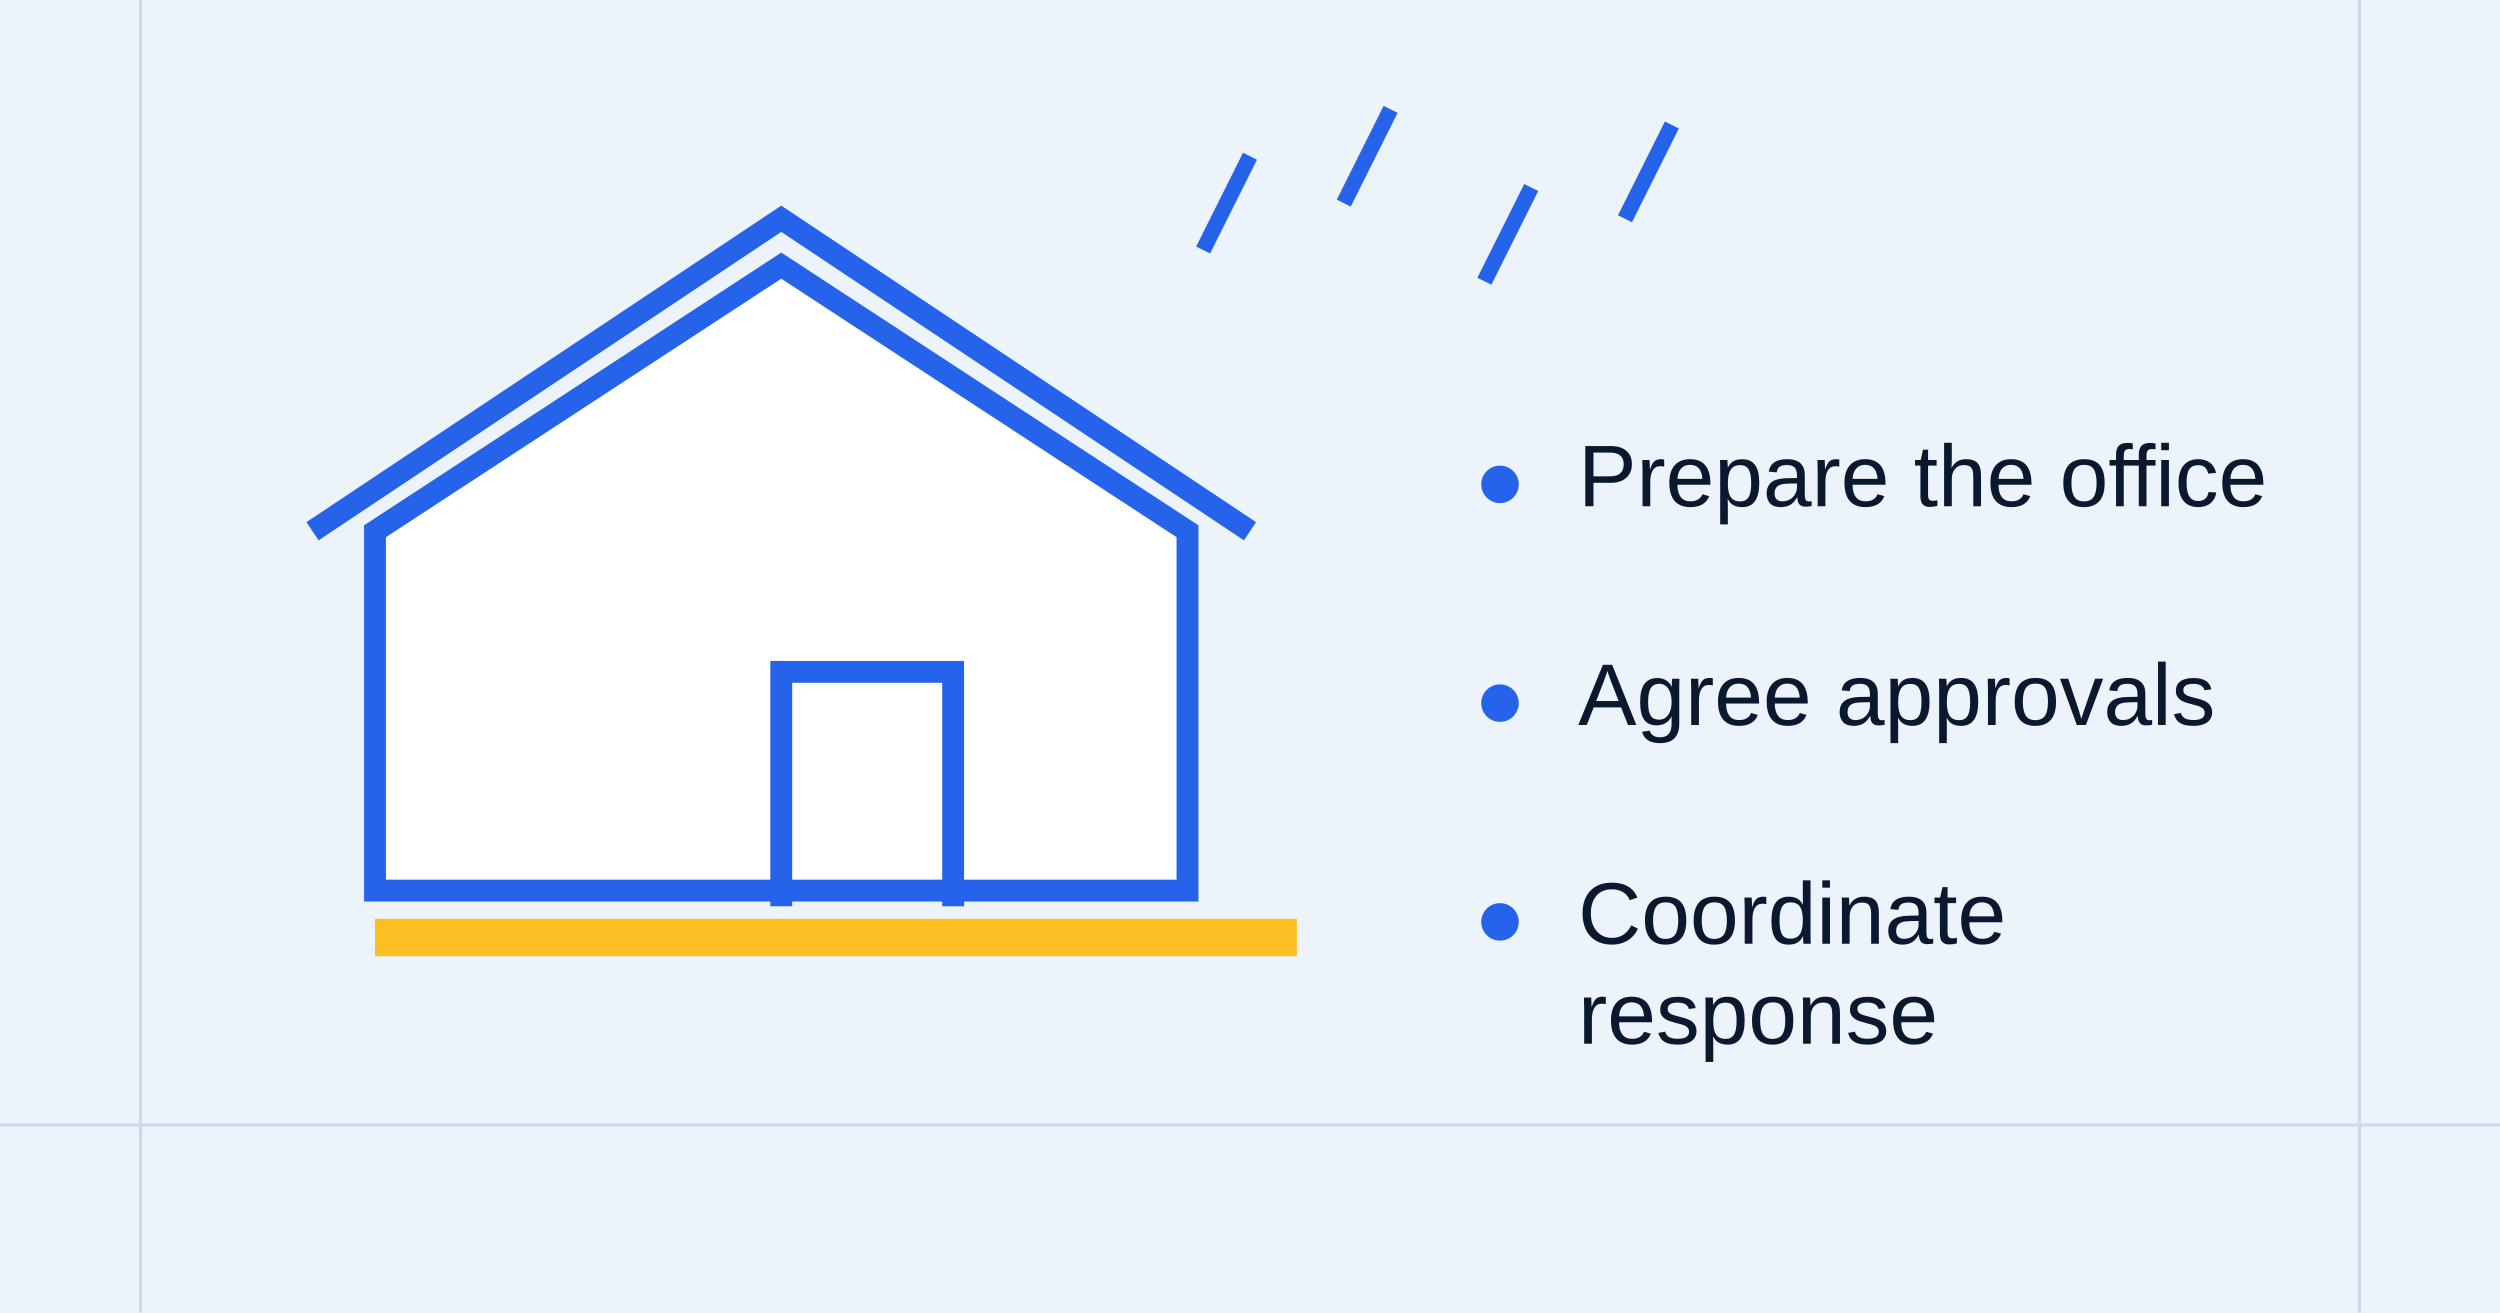
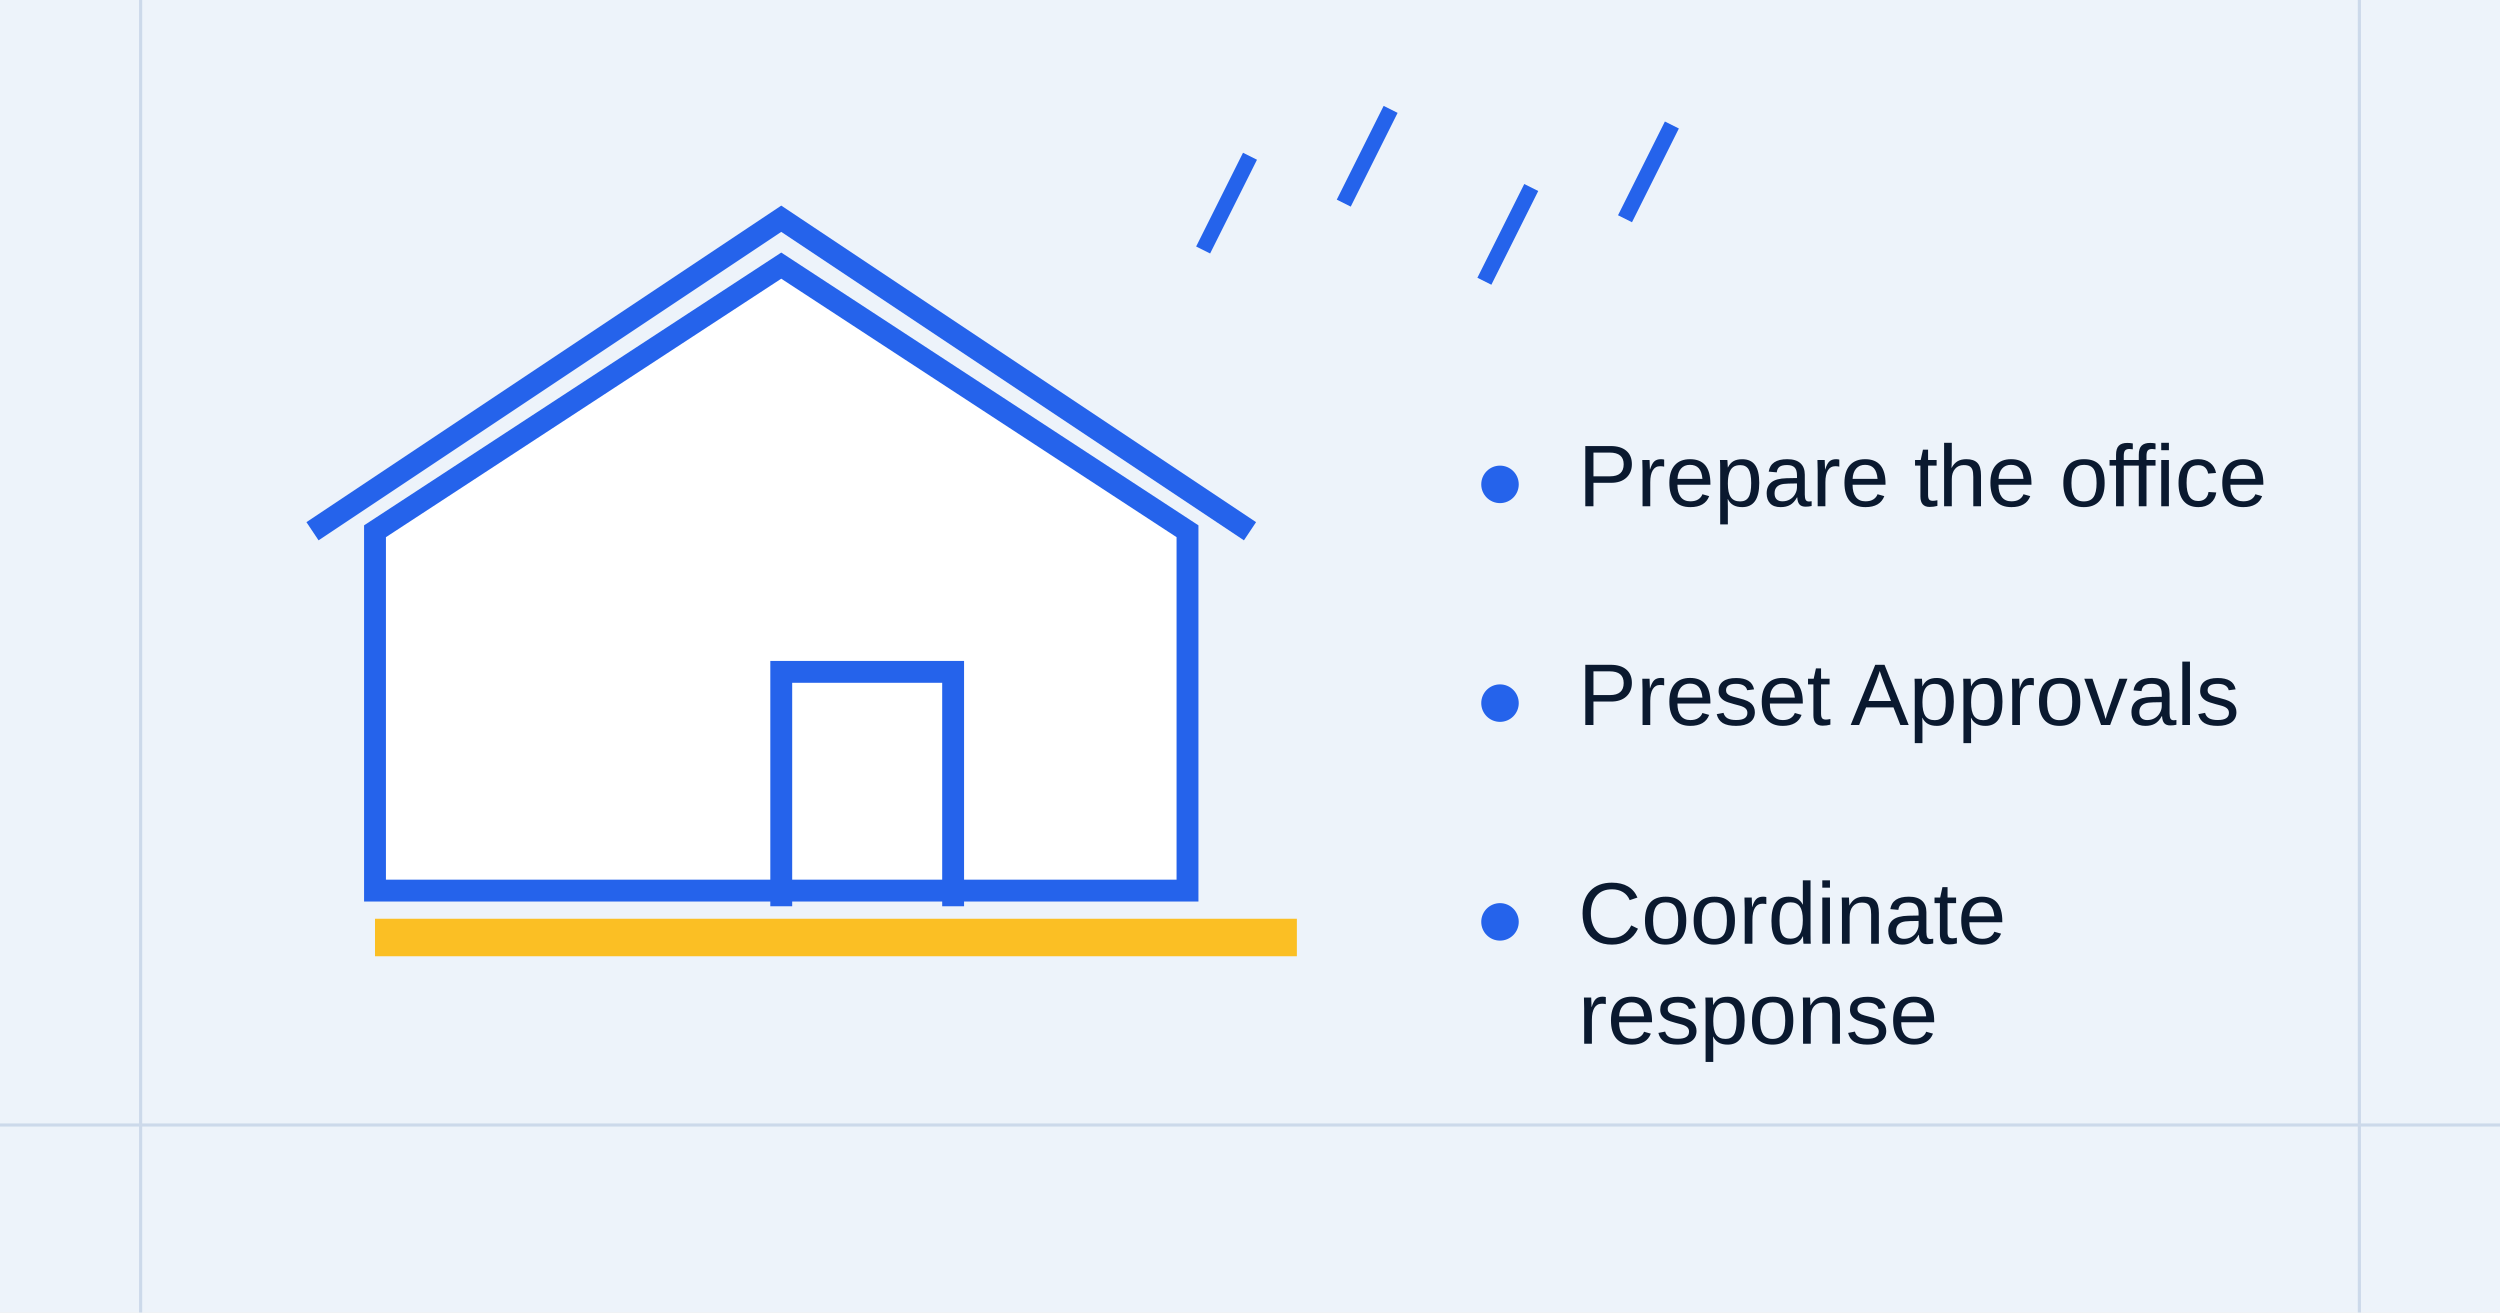
<svg xmlns="http://www.w3.org/2000/svg" width="800" height="420" viewBox="0 0 800 420" role="img" aria-labelledby="title desc">
  <rect width="800" height="420" fill="#edf3fa" />
  <path d="M0 360H800M45 0V420M755 0V420" stroke="#ccd9ea" fill="none" />
  <path d="M120 285V170l130-85 130 85v115Z" fill="white" stroke="#2563eb" stroke-width="7" />
  <path d="M100 170l150-100 150 100M250 290v-75h55v75" fill="none" stroke="#2563eb" stroke-width="7" />
  <path d="M120 300H415" stroke="#fbbf24" stroke-width="12" />
  <path d="M400 50l-15 30" stroke="#2563eb" stroke-width="5" />
  <path d="M445 35l-15 30" stroke="#2563eb" stroke-width="5" />
  <path d="M490 60l-15 30" stroke="#2563eb" stroke-width="5" />
  <path d="M535 40l-15 30" stroke="#2563eb" stroke-width="5" />
  <circle cx="480" cy="155" r="6" fill="#2563eb" />
  <text x="505" y="162" fill="#0a192f" font-family="Arial,sans-serif" font-size="28" font-weight="500">
    <tspan x="505" dy="0">Prepare the office</tspan>
  </text>
  <circle cx="480" cy="225" r="6" fill="#2563eb" />
  <text x="505" y="232" fill="#0a192f" font-family="Arial,sans-serif" font-size="28" font-weight="500">
-     <tspan x="505" dy="0">Agree approvals</tspan>
+     <tspan x="505" dy="0">Preset Approvals</tspan>
  </text>
  <circle cx="480" cy="295" r="6" fill="#2563eb" />
  <text x="505" y="302" fill="#0a192f" font-family="Arial,sans-serif" font-size="28" font-weight="500">
    <tspan x="505" dy="0">Coordinate</tspan>
    <tspan x="505" dy="32">response</tspan>
  </text>
</svg>
